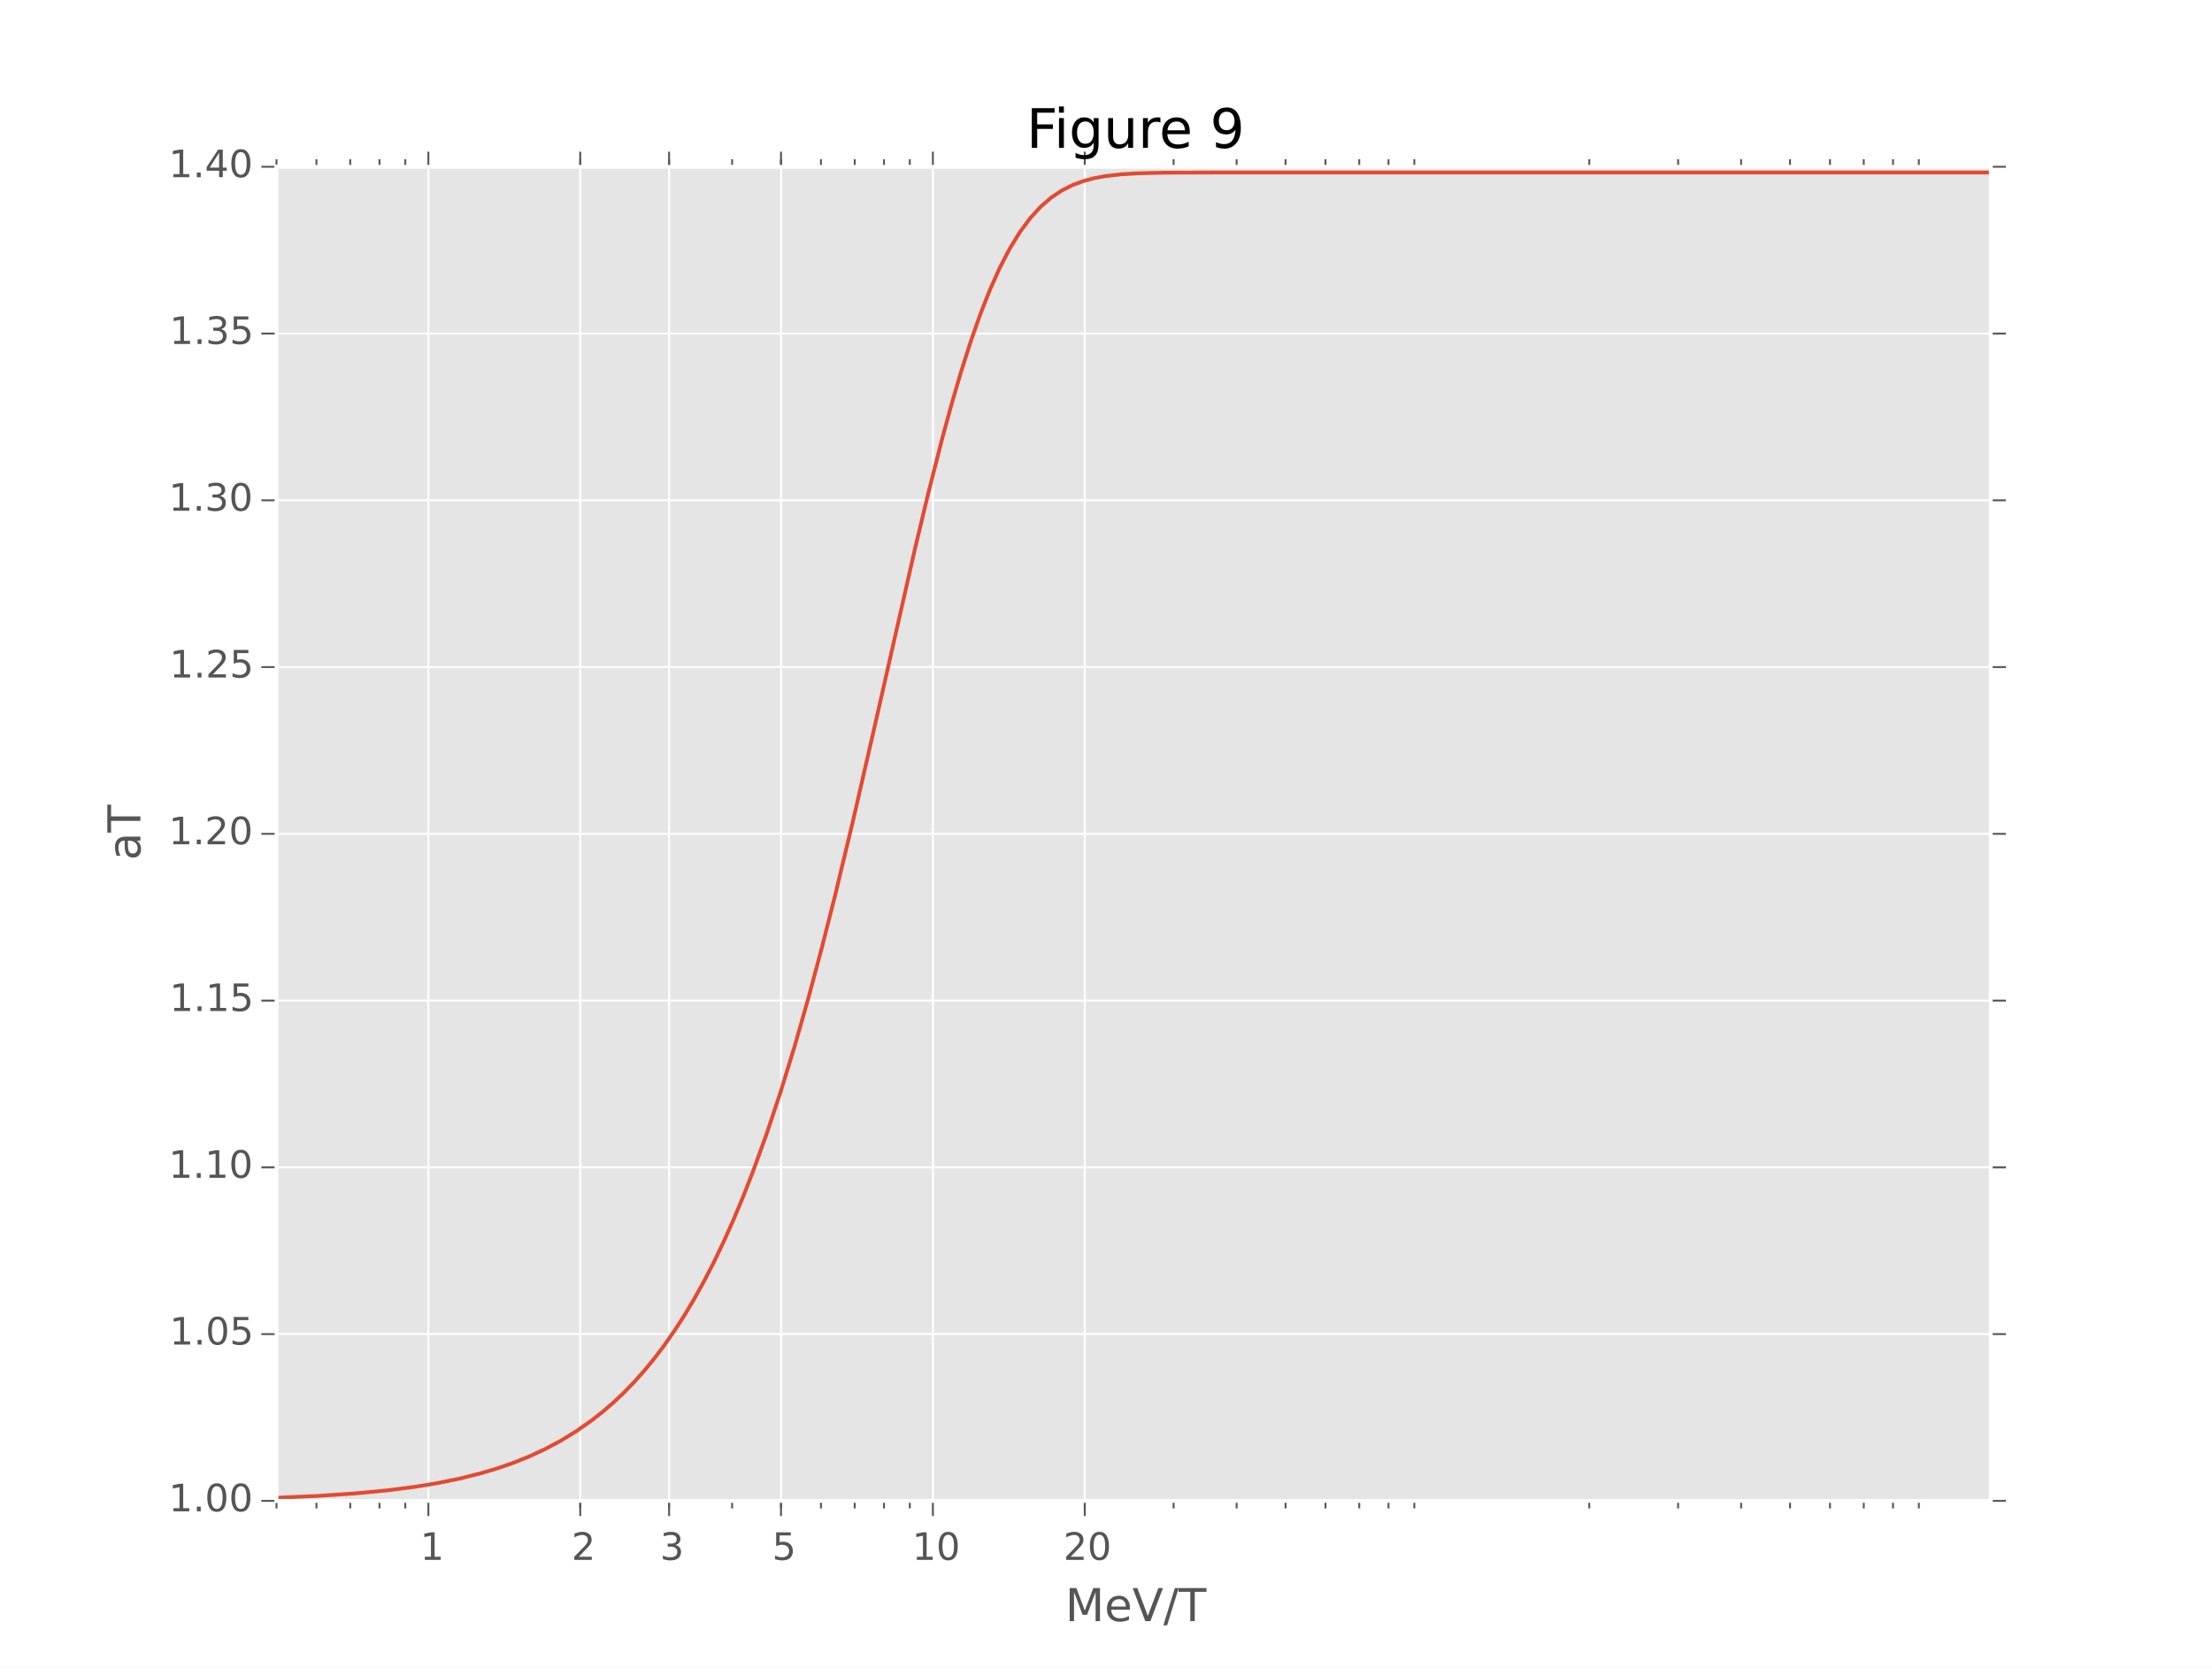
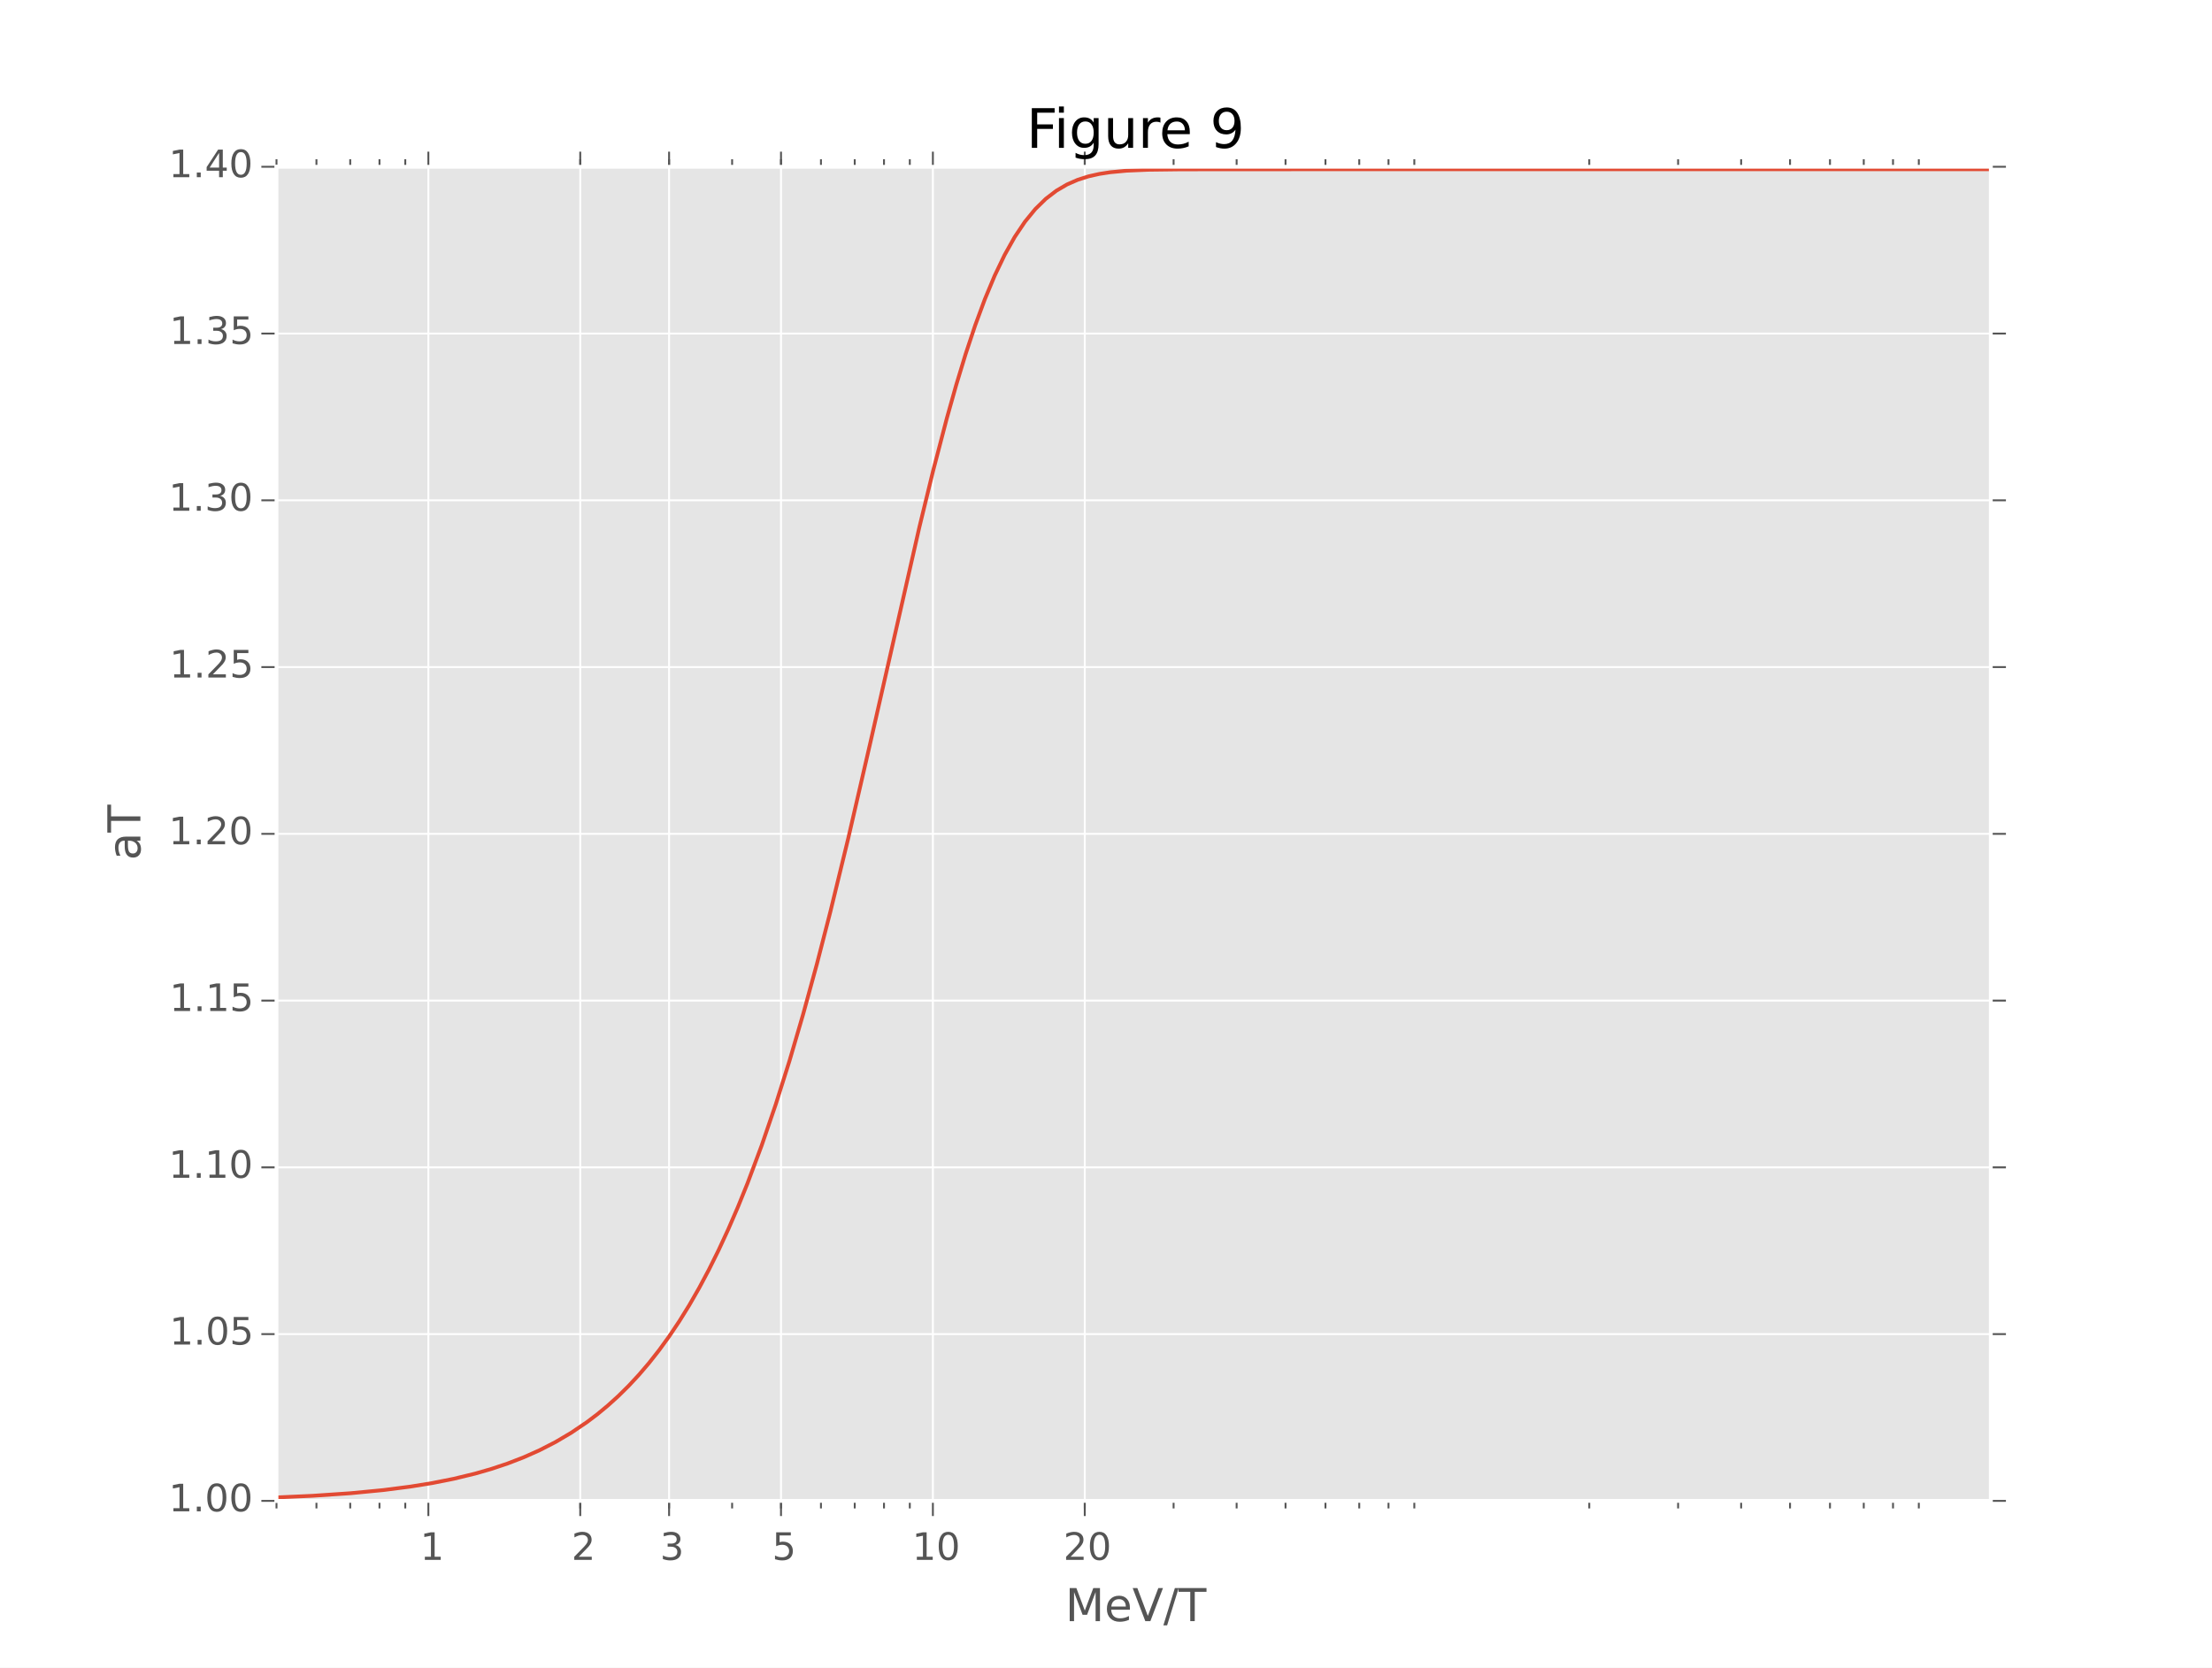
<svg xmlns="http://www.w3.org/2000/svg" xmlns:xlink="http://www.w3.org/1999/xlink" height="441pt" version="1.1" viewBox="0 0 585 441" width="585pt">
  <defs>
    <style type="text/css">
*{stroke-linecap:butt;stroke-linejoin:round;}
  </style>
  </defs>
  <g id="figure_1">
    <g id="patch_1">
      <path d=" M0 441 L585 441 L585 0 L0 0 z " style="fill:#ffffff;" />
    </g>
    <g id="axes_1">
      <g id="patch_2">
        <path d=" M73.125 396.9 L526.5 396.9 L526.5 44.1 L73.125 44.1 z " style="fill:#e5e5e5;" />
      </g>
      <g id="matplotlib.axis_1">
        <g id="xtick_1">
          <g id="line2d_1">
            <path clip-path="url(#p5873ec822d)" d=" M113.29 396.9 L113.29 44.1" style="fill:none;stroke:#ffffff;stroke-linecap:square;stroke-width:0.5;" />
          </g>
          <g id="line2d_2">
            <defs>
              <path d=" M0 0 L0 4" id="m64c3aef5f4" style="stroke:#555555;stroke-width:0.5;" />
            </defs>
            <g>
              <use style="fill:#555555;stroke:#555555;stroke-width:0.5;" x="113.29" xlink:href="#m64c3aef5f4" y="396.9" />
            </g>
          </g>
          <g id="line2d_3">
            <defs>
              <path d=" M0 0 L0 -4" id="m91191bb255" style="stroke:#555555;stroke-width:0.5;" />
            </defs>
            <g>
              <use style="fill:#555555;stroke:#555555;stroke-width:0.5;" x="113.29" xlink:href="#m91191bb255" y="44.1" />
            </g>
          </g>
          <g id="text_1">
            <defs>
              <path d=" M12.406 8.297 L28.516 8.297 L28.516 63.922 L10.984 60.406 L10.984 69.391 L28.422 72.906 L38.281 72.906 L38.281 8.297 L54.391 8.297 L54.391 0 L12.406 0 z " id="BitstreamVeraSans-Roman-31" />
            </defs>
            <g style="fill:#555555;" transform="translate(111.12 412.4984)scale(0.1 -0.1)">
              <use xlink:href="#BitstreamVeraSans-Roman-31" />
            </g>
          </g>
        </g>
        <g id="xtick_2">
          <g id="line2d_4">
            <path clip-path="url(#p5873ec822d)" d=" M153.456 396.9 L153.456 44.1" style="fill:none;stroke:#ffffff;stroke-linecap:square;stroke-width:0.5;" />
          </g>
          <g id="line2d_5">
            <g>
              <use style="fill:#555555;stroke:#555555;stroke-width:0.5;" x="153.456" xlink:href="#m64c3aef5f4" y="396.9" />
            </g>
          </g>
          <g id="line2d_6">
            <g>
              <use style="fill:#555555;stroke:#555555;stroke-width:0.5;" x="153.456" xlink:href="#m91191bb255" y="44.1" />
            </g>
          </g>
          <g id="text_2">
            <defs>
              <path d=" M19.188 8.297 L53.609 8.297 L53.609 0 L7.328 0 L7.328 8.297 Q12.938 14.109 22.625 23.891 Q32.328 33.688 34.812 36.531 Q39.547 41.844 41.422 45.531 Q43.312 49.219 43.312 52.781 Q43.312 58.594 39.234 62.25 Q35.156 65.922 28.609 65.922 Q23.969 65.922 18.812 64.312 Q13.672 62.703 7.812 59.422 L7.812 69.391 Q13.766 71.781 18.938 73 Q24.125 74.219 28.422 74.219 Q39.75 74.219 46.484 68.547 Q53.219 62.891 53.219 53.422 Q53.219 48.922 51.531 44.891 Q49.859 40.875 45.406 35.406 Q44.188 33.984 37.641 27.219 Q31.109 20.453 19.188 8.297" id="BitstreamVeraSans-Roman-32" />
            </defs>
            <g style="fill:#555555;" transform="translate(151.1417 412.4984)scale(0.1 -0.1)">
              <use xlink:href="#BitstreamVeraSans-Roman-32" />
            </g>
          </g>
        </g>
        <g id="xtick_3">
          <g id="line2d_7">
            <path clip-path="url(#p5873ec822d)" d=" M176.951 396.9 L176.951 44.1" style="fill:none;stroke:#ffffff;stroke-linecap:square;stroke-width:0.5;" />
          </g>
          <g id="line2d_8">
            <g>
              <use style="fill:#555555;stroke:#555555;stroke-width:0.5;" x="176.951" xlink:href="#m64c3aef5f4" y="396.9" />
            </g>
          </g>
          <g id="line2d_9">
            <g>
              <use style="fill:#555555;stroke:#555555;stroke-width:0.5;" x="176.951" xlink:href="#m91191bb255" y="44.1" />
            </g>
          </g>
          <g id="text_3">
            <defs>
              <path d=" M40.578 39.312 Q47.656 37.797 51.625 33 Q55.609 28.219 55.609 21.188 Q55.609 10.406 48.188 4.484 Q40.766 -1.422 27.094 -1.422 Q22.516 -1.422 17.656 -0.516 Q12.797 0.391 7.625 2.203 L7.625 11.719 Q11.719 9.328 16.594 8.109 Q21.484 6.891 26.812 6.891 Q36.078 6.891 40.938 10.547 Q45.797 14.203 45.797 21.188 Q45.797 27.641 41.281 31.266 Q36.766 34.906 28.719 34.906 L20.219 34.906 L20.219 43.016 L29.109 43.016 Q36.375 43.016 40.234 45.922 Q44.094 48.828 44.094 54.297 Q44.094 59.906 40.109 62.906 Q36.141 65.922 28.719 65.922 Q24.656 65.922 20.016 65.031 Q15.375 64.156 9.812 62.312 L9.812 71.094 Q15.438 72.656 20.344 73.438 Q25.25 74.219 29.594 74.219 Q40.828 74.219 47.359 69.109 Q53.906 64.016 53.906 55.328 Q53.906 49.266 50.438 45.094 Q46.969 40.922 40.578 39.312" id="BitstreamVeraSans-Roman-33" />
            </defs>
            <g style="fill:#555555;" transform="translate(174.5517 412.4984)scale(0.1 -0.1)">
              <use xlink:href="#BitstreamVeraSans-Roman-33" />
            </g>
          </g>
        </g>
        <g id="xtick_4">
          <g id="line2d_10">
            <path clip-path="url(#p5873ec822d)" d=" M206.551 396.9 L206.551 44.1" style="fill:none;stroke:#ffffff;stroke-linecap:square;stroke-width:0.5;" />
          </g>
          <g id="line2d_11">
            <g>
              <use style="fill:#555555;stroke:#555555;stroke-width:0.5;" x="206.551" xlink:href="#m64c3aef5f4" y="396.9" />
            </g>
          </g>
          <g id="line2d_12">
            <g>
              <use style="fill:#555555;stroke:#555555;stroke-width:0.5;" x="206.551" xlink:href="#m91191bb255" y="44.1" />
            </g>
          </g>
          <g id="text_4">
            <defs>
              <path d=" M10.797 72.906 L49.516 72.906 L49.516 64.594 L19.828 64.594 L19.828 46.734 Q21.969 47.469 24.109 47.828 Q26.266 48.188 28.422 48.188 Q40.625 48.188 47.75 41.5 Q54.891 34.812 54.891 23.391 Q54.891 11.625 47.562 5.094 Q40.234 -1.422 26.906 -1.422 Q22.312 -1.422 17.547 -0.641 Q12.797 0.141 7.719 1.703 L7.719 11.625 Q12.109 9.234 16.797 8.062 Q21.484 6.891 26.703 6.891 Q35.156 6.891 40.078 11.328 Q45.016 15.766 45.016 23.391 Q45.016 31 40.078 35.438 Q35.156 39.891 26.703 39.891 Q22.75 39.891 18.812 39.016 Q14.891 38.141 10.797 36.281 z " id="BitstreamVeraSans-Roman-35" />
            </defs>
            <g style="fill:#555555;" transform="translate(204.1928 412.4984)scale(0.1 -0.1)">
              <use xlink:href="#BitstreamVeraSans-Roman-35" />
            </g>
          </g>
        </g>
        <g id="xtick_5">
          <g id="line2d_13">
            <path clip-path="url(#p5873ec822d)" d=" M246.717 396.9 L246.717 44.1" style="fill:none;stroke:#ffffff;stroke-linecap:square;stroke-width:0.5;" />
          </g>
          <g id="line2d_14">
            <g>
              <use style="fill:#555555;stroke:#555555;stroke-width:0.5;" x="246.717" xlink:href="#m64c3aef5f4" y="396.9" />
            </g>
          </g>
          <g id="line2d_15">
            <g>
              <use style="fill:#555555;stroke:#555555;stroke-width:0.5;" x="246.717" xlink:href="#m91191bb255" y="44.1" />
            </g>
          </g>
          <g id="text_5">
            <defs>
              <path d=" M31.781 66.406 Q24.172 66.406 20.328 58.906 Q16.5 51.422 16.5 36.375 Q16.5 21.391 20.328 13.891 Q24.172 6.391 31.781 6.391 Q39.453 6.391 43.281 13.891 Q47.125 21.391 47.125 36.375 Q47.125 51.422 43.281 58.906 Q39.453 66.406 31.781 66.406 M31.781 74.219 Q44.047 74.219 50.516 64.516 Q56.984 54.828 56.984 36.375 Q56.984 17.969 50.516 8.266 Q44.047 -1.422 31.781 -1.422 Q19.531 -1.422 13.062 8.266 Q6.594 17.969 6.594 36.375 Q6.594 54.828 13.062 64.516 Q19.531 74.219 31.781 74.219" id="BitstreamVeraSans-Roman-30" />
            </defs>
            <g style="fill:#555555;" transform="translate(241.2355 412.4984)scale(0.1 -0.1)">
              <use xlink:href="#BitstreamVeraSans-Roman-31" />
              <use x="63.623" xlink:href="#BitstreamVeraSans-Roman-30" />
            </g>
          </g>
        </g>
        <g id="xtick_6">
          <g id="line2d_16">
            <path clip-path="url(#p5873ec822d)" d=" M286.882 396.9 L286.882 44.1" style="fill:none;stroke:#ffffff;stroke-linecap:square;stroke-width:0.5;" />
          </g>
          <g id="line2d_17">
            <g>
              <use style="fill:#555555;stroke:#555555;stroke-width:0.5;" x="286.882" xlink:href="#m64c3aef5f4" y="396.9" />
            </g>
          </g>
          <g id="line2d_18">
            <g>
              <use style="fill:#555555;stroke:#555555;stroke-width:0.5;" x="286.882" xlink:href="#m91191bb255" y="44.1" />
            </g>
          </g>
          <g id="text_6">
            <g style="fill:#555555;" transform="translate(281.2181 412.4984)scale(0.1 -0.1)">
              <use xlink:href="#BitstreamVeraSans-Roman-32" />
              <use x="63.623" xlink:href="#BitstreamVeraSans-Roman-30" />
            </g>
          </g>
        </g>
        <g id="xtick_7">
          <g id="line2d_19">
            <defs>
              <path d=" M0 0 L0 2" id="m7c1be8cc89" style="stroke:#555555;stroke-width:0.5;" />
            </defs>
            <g>
              <use style="fill:#555555;stroke:#555555;stroke-width:0.5;" x="73.125" xlink:href="#m7c1be8cc89" y="396.9" />
            </g>
          </g>
          <g id="line2d_20">
            <defs>
              <path d=" M0 0 L0 -2" id="m590dc32cdf" style="stroke:#555555;stroke-width:0.5;" />
            </defs>
            <g>
              <use style="fill:#555555;stroke:#555555;stroke-width:0.5;" x="73.125" xlink:href="#m590dc32cdf" y="44.1" />
            </g>
          </g>
        </g>
        <g id="xtick_8">
          <g id="line2d_21">
            <g>
              <use style="fill:#555555;stroke:#555555;stroke-width:0.5;" x="83.69" xlink:href="#m7c1be8cc89" y="396.9" />
            </g>
          </g>
          <g id="line2d_22">
            <g>
              <use style="fill:#555555;stroke:#555555;stroke-width:0.5;" x="83.69" xlink:href="#m590dc32cdf" y="44.1" />
            </g>
          </g>
        </g>
        <g id="xtick_9">
          <g id="line2d_23">
            <g>
              <use style="fill:#555555;stroke:#555555;stroke-width:0.5;" x="92.622" xlink:href="#m7c1be8cc89" y="396.9" />
            </g>
          </g>
          <g id="line2d_24">
            <g>
              <use style="fill:#555555;stroke:#555555;stroke-width:0.5;" x="92.622" xlink:href="#m590dc32cdf" y="44.1" />
            </g>
          </g>
        </g>
        <g id="xtick_10">
          <g id="line2d_25">
            <g>
              <use style="fill:#555555;stroke:#555555;stroke-width:0.5;" x="100.36" xlink:href="#m7c1be8cc89" y="396.9" />
            </g>
          </g>
          <g id="line2d_26">
            <g>
              <use style="fill:#555555;stroke:#555555;stroke-width:0.5;" x="100.36" xlink:href="#m590dc32cdf" y="44.1" />
            </g>
          </g>
        </g>
        <g id="xtick_11">
          <g id="line2d_27">
            <g>
              <use style="fill:#555555;stroke:#555555;stroke-width:0.5;" x="107.185" xlink:href="#m7c1be8cc89" y="396.9" />
            </g>
          </g>
          <g id="line2d_28">
            <g>
              <use style="fill:#555555;stroke:#555555;stroke-width:0.5;" x="107.185" xlink:href="#m590dc32cdf" y="44.1" />
            </g>
          </g>
        </g>
        <g id="xtick_12">
          <g id="line2d_29">
            <g>
              <use style="fill:#555555;stroke:#555555;stroke-width:0.5;" x="153.456" xlink:href="#m7c1be8cc89" y="396.9" />
            </g>
          </g>
          <g id="line2d_30">
            <g>
              <use style="fill:#555555;stroke:#555555;stroke-width:0.5;" x="153.456" xlink:href="#m590dc32cdf" y="44.1" />
            </g>
          </g>
        </g>
        <g id="xtick_13">
          <g id="line2d_31">
            <g>
              <use style="fill:#555555;stroke:#555555;stroke-width:0.5;" x="176.951" xlink:href="#m7c1be8cc89" y="396.9" />
            </g>
          </g>
          <g id="line2d_32">
            <g>
              <use style="fill:#555555;stroke:#555555;stroke-width:0.5;" x="176.951" xlink:href="#m590dc32cdf" y="44.1" />
            </g>
          </g>
        </g>
        <g id="xtick_14">
          <g id="line2d_33">
            <g>
              <use style="fill:#555555;stroke:#555555;stroke-width:0.5;" x="193.621" xlink:href="#m7c1be8cc89" y="396.9" />
            </g>
          </g>
          <g id="line2d_34">
            <g>
              <use style="fill:#555555;stroke:#555555;stroke-width:0.5;" x="193.621" xlink:href="#m590dc32cdf" y="44.1" />
            </g>
          </g>
        </g>
        <g id="xtick_15">
          <g id="line2d_35">
            <g>
              <use style="fill:#555555;stroke:#555555;stroke-width:0.5;" x="206.551" xlink:href="#m7c1be8cc89" y="396.9" />
            </g>
          </g>
          <g id="line2d_36">
            <g>
              <use style="fill:#555555;stroke:#555555;stroke-width:0.5;" x="206.551" xlink:href="#m590dc32cdf" y="44.1" />
            </g>
          </g>
        </g>
        <g id="xtick_16">
          <g id="line2d_37">
            <g>
              <use style="fill:#555555;stroke:#555555;stroke-width:0.5;" x="217.116" xlink:href="#m7c1be8cc89" y="396.9" />
            </g>
          </g>
          <g id="line2d_38">
            <g>
              <use style="fill:#555555;stroke:#555555;stroke-width:0.5;" x="217.116" xlink:href="#m590dc32cdf" y="44.1" />
            </g>
          </g>
        </g>
        <g id="xtick_17">
          <g id="line2d_39">
            <g>
              <use style="fill:#555555;stroke:#555555;stroke-width:0.5;" x="226.049" xlink:href="#m7c1be8cc89" y="396.9" />
            </g>
          </g>
          <g id="line2d_40">
            <g>
              <use style="fill:#555555;stroke:#555555;stroke-width:0.5;" x="226.049" xlink:href="#m590dc32cdf" y="44.1" />
            </g>
          </g>
        </g>
        <g id="xtick_18">
          <g id="line2d_41">
            <g>
              <use style="fill:#555555;stroke:#555555;stroke-width:0.5;" x="233.786" xlink:href="#m7c1be8cc89" y="396.9" />
            </g>
          </g>
          <g id="line2d_42">
            <g>
              <use style="fill:#555555;stroke:#555555;stroke-width:0.5;" x="233.786" xlink:href="#m590dc32cdf" y="44.1" />
            </g>
          </g>
        </g>
        <g id="xtick_19">
          <g id="line2d_43">
            <g>
              <use style="fill:#555555;stroke:#555555;stroke-width:0.5;" x="240.612" xlink:href="#m7c1be8cc89" y="396.9" />
            </g>
          </g>
          <g id="line2d_44">
            <g>
              <use style="fill:#555555;stroke:#555555;stroke-width:0.5;" x="240.612" xlink:href="#m590dc32cdf" y="44.1" />
            </g>
          </g>
        </g>
        <g id="xtick_20">
          <g id="line2d_45">
            <g>
              <use style="fill:#555555;stroke:#555555;stroke-width:0.5;" x="286.882" xlink:href="#m7c1be8cc89" y="396.9" />
            </g>
          </g>
          <g id="line2d_46">
            <g>
              <use style="fill:#555555;stroke:#555555;stroke-width:0.5;" x="286.882" xlink:href="#m590dc32cdf" y="44.1" />
            </g>
          </g>
        </g>
        <g id="xtick_21">
          <g id="line2d_47">
            <g>
              <use style="fill:#555555;stroke:#555555;stroke-width:0.5;" x="310.377" xlink:href="#m7c1be8cc89" y="396.9" />
            </g>
          </g>
          <g id="line2d_48">
            <g>
              <use style="fill:#555555;stroke:#555555;stroke-width:0.5;" x="310.377" xlink:href="#m590dc32cdf" y="44.1" />
            </g>
          </g>
        </g>
        <g id="xtick_22">
          <g id="line2d_49">
            <g>
              <use style="fill:#555555;stroke:#555555;stroke-width:0.5;" x="327.048" xlink:href="#m7c1be8cc89" y="396.9" />
            </g>
          </g>
          <g id="line2d_50">
            <g>
              <use style="fill:#555555;stroke:#555555;stroke-width:0.5;" x="327.048" xlink:href="#m590dc32cdf" y="44.1" />
            </g>
          </g>
        </g>
        <g id="xtick_23">
          <g id="line2d_51">
            <g>
              <use style="fill:#555555;stroke:#555555;stroke-width:0.5;" x="339.978" xlink:href="#m7c1be8cc89" y="396.9" />
            </g>
          </g>
          <g id="line2d_52">
            <g>
              <use style="fill:#555555;stroke:#555555;stroke-width:0.5;" x="339.978" xlink:href="#m590dc32cdf" y="44.1" />
            </g>
          </g>
        </g>
        <g id="xtick_24">
          <g id="line2d_53">
            <g>
              <use style="fill:#555555;stroke:#555555;stroke-width:0.5;" x="350.543" xlink:href="#m7c1be8cc89" y="396.9" />
            </g>
          </g>
          <g id="line2d_54">
            <g>
              <use style="fill:#555555;stroke:#555555;stroke-width:0.5;" x="350.543" xlink:href="#m590dc32cdf" y="44.1" />
            </g>
          </g>
        </g>
        <g id="xtick_25">
          <g id="line2d_55">
            <g>
              <use style="fill:#555555;stroke:#555555;stroke-width:0.5;" x="359.475" xlink:href="#m7c1be8cc89" y="396.9" />
            </g>
          </g>
          <g id="line2d_56">
            <g>
              <use style="fill:#555555;stroke:#555555;stroke-width:0.5;" x="359.475" xlink:href="#m590dc32cdf" y="44.1" />
            </g>
          </g>
        </g>
        <g id="xtick_26">
          <g id="line2d_57">
            <g>
              <use style="fill:#555555;stroke:#555555;stroke-width:0.5;" x="367.213" xlink:href="#m7c1be8cc89" y="396.9" />
            </g>
          </g>
          <g id="line2d_58">
            <g>
              <use style="fill:#555555;stroke:#555555;stroke-width:0.5;" x="367.213" xlink:href="#m590dc32cdf" y="44.1" />
            </g>
          </g>
        </g>
        <g id="xtick_27">
          <g id="line2d_59">
            <g>
              <use style="fill:#555555;stroke:#555555;stroke-width:0.5;" x="374.038" xlink:href="#m7c1be8cc89" y="396.9" />
            </g>
          </g>
          <g id="line2d_60">
            <g>
              <use style="fill:#555555;stroke:#555555;stroke-width:0.5;" x="374.038" xlink:href="#m590dc32cdf" y="44.1" />
            </g>
          </g>
        </g>
        <g id="xtick_28">
          <g id="line2d_61">
            <g>
              <use style="fill:#555555;stroke:#555555;stroke-width:0.5;" x="420.309" xlink:href="#m7c1be8cc89" y="396.9" />
            </g>
          </g>
          <g id="line2d_62">
            <g>
              <use style="fill:#555555;stroke:#555555;stroke-width:0.5;" x="420.309" xlink:href="#m590dc32cdf" y="44.1" />
            </g>
          </g>
        </g>
        <g id="xtick_29">
          <g id="line2d_63">
            <g>
              <use style="fill:#555555;stroke:#555555;stroke-width:0.5;" x="443.804" xlink:href="#m7c1be8cc89" y="396.9" />
            </g>
          </g>
          <g id="line2d_64">
            <g>
              <use style="fill:#555555;stroke:#555555;stroke-width:0.5;" x="443.804" xlink:href="#m590dc32cdf" y="44.1" />
            </g>
          </g>
        </g>
        <g id="xtick_30">
          <g id="line2d_65">
            <g>
              <use style="fill:#555555;stroke:#555555;stroke-width:0.5;" x="460.474" xlink:href="#m7c1be8cc89" y="396.9" />
            </g>
          </g>
          <g id="line2d_66">
            <g>
              <use style="fill:#555555;stroke:#555555;stroke-width:0.5;" x="460.474" xlink:href="#m590dc32cdf" y="44.1" />
            </g>
          </g>
        </g>
        <g id="xtick_31">
          <g id="line2d_67">
            <g>
              <use style="fill:#555555;stroke:#555555;stroke-width:0.5;" x="473.404" xlink:href="#m7c1be8cc89" y="396.9" />
            </g>
          </g>
          <g id="line2d_68">
            <g>
              <use style="fill:#555555;stroke:#555555;stroke-width:0.5;" x="473.404" xlink:href="#m590dc32cdf" y="44.1" />
            </g>
          </g>
        </g>
        <g id="xtick_32">
          <g id="line2d_69">
            <g>
              <use style="fill:#555555;stroke:#555555;stroke-width:0.5;" x="483.969" xlink:href="#m7c1be8cc89" y="396.9" />
            </g>
          </g>
          <g id="line2d_70">
            <g>
              <use style="fill:#555555;stroke:#555555;stroke-width:0.5;" x="483.969" xlink:href="#m590dc32cdf" y="44.1" />
            </g>
          </g>
        </g>
        <g id="xtick_33">
          <g id="line2d_71">
            <g>
              <use style="fill:#555555;stroke:#555555;stroke-width:0.5;" x="492.902" xlink:href="#m7c1be8cc89" y="396.9" />
            </g>
          </g>
          <g id="line2d_72">
            <g>
              <use style="fill:#555555;stroke:#555555;stroke-width:0.5;" x="492.902" xlink:href="#m590dc32cdf" y="44.1" />
            </g>
          </g>
        </g>
        <g id="xtick_34">
          <g id="line2d_73">
            <g>
              <use style="fill:#555555;stroke:#555555;stroke-width:0.5;" x="500.639" xlink:href="#m7c1be8cc89" y="396.9" />
            </g>
          </g>
          <g id="line2d_74">
            <g>
              <use style="fill:#555555;stroke:#555555;stroke-width:0.5;" x="500.639" xlink:href="#m590dc32cdf" y="44.1" />
            </g>
          </g>
        </g>
        <g id="xtick_35">
          <g id="line2d_75">
            <g>
              <use style="fill:#555555;stroke:#555555;stroke-width:0.5;" x="507.464" xlink:href="#m7c1be8cc89" y="396.9" />
            </g>
          </g>
          <g id="line2d_76">
            <g>
              <use style="fill:#555555;stroke:#555555;stroke-width:0.5;" x="507.464" xlink:href="#m590dc32cdf" y="44.1" />
            </g>
          </g>
        </g>
        <g id="text_7">
          <defs>
            <path d=" M56.203 29.594 L56.203 25.203 L14.891 25.203 Q15.484 15.922 20.484 11.062 Q25.484 6.203 34.422 6.203 Q39.594 6.203 44.453 7.469 Q49.312 8.734 54.109 11.281 L54.109 2.781 Q49.266 0.734 44.188 -0.344 Q39.109 -1.422 33.891 -1.422 Q20.797 -1.422 13.156 6.188 Q5.516 13.812 5.516 26.812 Q5.516 40.234 12.766 48.109 Q20.016 56 32.328 56 Q43.359 56 49.781 48.891 Q56.203 41.797 56.203 29.594 M47.219 32.234 Q47.125 39.594 43.094 43.984 Q39.062 48.391 32.422 48.391 Q24.906 48.391 20.391 44.141 Q15.875 39.891 15.188 32.172 z " id="BitstreamVeraSans-Roman-65" />
            <path d=" M9.812 72.906 L24.516 72.906 L43.109 23.297 L61.812 72.906 L76.516 72.906 L76.516 0 L66.891 0 L66.891 64.016 L48.094 14.016 L38.188 14.016 L19.391 64.016 L19.391 0 L9.812 0 z " id="BitstreamVeraSans-Roman-4d" />
            <path d=" M-0.297 72.906 L61.375 72.906 L61.375 64.594 L35.5 64.594 L35.5 0 L25.594 0 L25.594 64.594 L-0.297 64.594 z " id="BitstreamVeraSans-Roman-54" />
            <path d=" M28.609 0 L0.781 72.906 L11.078 72.906 L34.188 11.531 L57.328 72.906 L67.578 72.906 L39.797 0 z " id="BitstreamVeraSans-Roman-56" />
            <path d=" M25.391 72.906 L33.688 72.906 L8.297 -9.281 L0 -9.281 z " id="BitstreamVeraSans-Roman-2f" />
          </defs>
          <g style="fill:#555555;" transform="translate(281.7244 428.6963)scale(0.12 -0.12)">
            <use xlink:href="#BitstreamVeraSans-Roman-4d" />
            <use x="86.279" xlink:href="#BitstreamVeraSans-Roman-65" />
            <use x="147.803" xlink:href="#BitstreamVeraSans-Roman-56" />
            <use x="216.211" xlink:href="#BitstreamVeraSans-Roman-2f" />
            <use x="249.902" xlink:href="#BitstreamVeraSans-Roman-54" />
          </g>
        </g>
      </g>
      <g id="matplotlib.axis_2">
        <g id="ytick_1">
          <g id="line2d_77">
            <path clip-path="url(#p5873ec822d)" d=" M73.125 396.9 L526.5 396.9" style="fill:none;stroke:#ffffff;stroke-linecap:square;stroke-width:0.5;" />
          </g>
          <g id="line2d_78">
            <defs>
              <path d=" M0 0 L-4 0" id="mf591f037a3" style="stroke:#555555;stroke-width:0.5;" />
            </defs>
            <g>
              <use style="fill:#555555;stroke:#555555;stroke-width:0.5;" x="73.125" xlink:href="#mf591f037a3" y="396.9" />
            </g>
          </g>
          <g id="line2d_79">
            <defs>
              <path d=" M0 0 L4 0" id="m9430d3eee0" style="stroke:#555555;stroke-width:0.5;" />
            </defs>
            <g>
              <use style="fill:#555555;stroke:#555555;stroke-width:0.5;" x="526.5" xlink:href="#m9430d3eee0" y="396.9" />
            </g>
          </g>
          <g id="text_8">
            <defs>
              <path d=" M10.688 12.406 L21 12.406 L21 0 L10.688 0 z " id="BitstreamVeraSans-Roman-2e" />
            </defs>
            <g style="fill:#555555;" transform="translate(44.62188 399.6594)scale(0.1 -0.1)">
              <use xlink:href="#BitstreamVeraSans-Roman-31" />
              <use x="63.623" xlink:href="#BitstreamVeraSans-Roman-2e" />
              <use x="95.41" xlink:href="#BitstreamVeraSans-Roman-30" />
              <use x="159.033" xlink:href="#BitstreamVeraSans-Roman-30" />
            </g>
          </g>
        </g>
        <g id="ytick_2">
          <g id="line2d_80">
            <path clip-path="url(#p5873ec822d)" d=" M73.125 352.8 L526.5 352.8" style="fill:none;stroke:#ffffff;stroke-linecap:square;stroke-width:0.5;" />
          </g>
          <g id="line2d_81">
            <g>
              <use style="fill:#555555;stroke:#555555;stroke-width:0.5;" x="73.125" xlink:href="#mf591f037a3" y="352.8" />
            </g>
          </g>
          <g id="line2d_82">
            <g>
              <use style="fill:#555555;stroke:#555555;stroke-width:0.5;" x="526.5" xlink:href="#m9430d3eee0" y="352.8" />
            </g>
          </g>
          <g id="text_9">
            <g style="fill:#555555;" transform="translate(44.83125 355.5594)scale(0.1 -0.1)">
              <use xlink:href="#BitstreamVeraSans-Roman-31" />
              <use x="63.623" xlink:href="#BitstreamVeraSans-Roman-2e" />
              <use x="95.41" xlink:href="#BitstreamVeraSans-Roman-30" />
              <use x="159.033" xlink:href="#BitstreamVeraSans-Roman-35" />
            </g>
          </g>
        </g>
        <g id="ytick_3">
          <g id="line2d_83">
            <path clip-path="url(#p5873ec822d)" d=" M73.125 308.7 L526.5 308.7" style="fill:none;stroke:#ffffff;stroke-linecap:square;stroke-width:0.5;" />
          </g>
          <g id="line2d_84">
            <g>
              <use style="fill:#555555;stroke:#555555;stroke-width:0.5;" x="73.125" xlink:href="#mf591f037a3" y="308.7" />
            </g>
          </g>
          <g id="line2d_85">
            <g>
              <use style="fill:#555555;stroke:#555555;stroke-width:0.5;" x="526.5" xlink:href="#m9430d3eee0" y="308.7" />
            </g>
          </g>
          <g id="text_10">
            <g style="fill:#555555;" transform="translate(44.62188 311.4594)scale(0.1 -0.1)">
              <use xlink:href="#BitstreamVeraSans-Roman-31" />
              <use x="63.623" xlink:href="#BitstreamVeraSans-Roman-2e" />
              <use x="95.41" xlink:href="#BitstreamVeraSans-Roman-31" />
              <use x="159.033" xlink:href="#BitstreamVeraSans-Roman-30" />
            </g>
          </g>
        </g>
        <g id="ytick_4">
          <g id="line2d_86">
            <path clip-path="url(#p5873ec822d)" d=" M73.125 264.6 L526.5 264.6" style="fill:none;stroke:#ffffff;stroke-linecap:square;stroke-width:0.5;" />
          </g>
          <g id="line2d_87">
            <g>
              <use style="fill:#555555;stroke:#555555;stroke-width:0.5;" x="73.125" xlink:href="#mf591f037a3" y="264.6" />
            </g>
          </g>
          <g id="line2d_88">
            <g>
              <use style="fill:#555555;stroke:#555555;stroke-width:0.5;" x="526.5" xlink:href="#m9430d3eee0" y="264.6" />
            </g>
          </g>
          <g id="text_11">
            <g style="fill:#555555;" transform="translate(44.83125 267.3594)scale(0.1 -0.1)">
              <use xlink:href="#BitstreamVeraSans-Roman-31" />
              <use x="63.623" xlink:href="#BitstreamVeraSans-Roman-2e" />
              <use x="95.41" xlink:href="#BitstreamVeraSans-Roman-31" />
              <use x="159.033" xlink:href="#BitstreamVeraSans-Roman-35" />
            </g>
          </g>
        </g>
        <g id="ytick_5">
          <g id="line2d_89">
            <path clip-path="url(#p5873ec822d)" d=" M73.125 220.5 L526.5 220.5" style="fill:none;stroke:#ffffff;stroke-linecap:square;stroke-width:0.5;" />
          </g>
          <g id="line2d_90">
            <g>
              <use style="fill:#555555;stroke:#555555;stroke-width:0.5;" x="73.125" xlink:href="#mf591f037a3" y="220.5" />
            </g>
          </g>
          <g id="line2d_91">
            <g>
              <use style="fill:#555555;stroke:#555555;stroke-width:0.5;" x="526.5" xlink:href="#m9430d3eee0" y="220.5" />
            </g>
          </g>
          <g id="text_12">
            <g style="fill:#555555;" transform="translate(44.62188 223.2594)scale(0.1 -0.1)">
              <use xlink:href="#BitstreamVeraSans-Roman-31" />
              <use x="63.623" xlink:href="#BitstreamVeraSans-Roman-2e" />
              <use x="95.41" xlink:href="#BitstreamVeraSans-Roman-32" />
              <use x="159.033" xlink:href="#BitstreamVeraSans-Roman-30" />
            </g>
          </g>
        </g>
        <g id="ytick_6">
          <g id="line2d_92">
            <path clip-path="url(#p5873ec822d)" d=" M73.125 176.4 L526.5 176.4" style="fill:none;stroke:#ffffff;stroke-linecap:square;stroke-width:0.5;" />
          </g>
          <g id="line2d_93">
            <g>
              <use style="fill:#555555;stroke:#555555;stroke-width:0.5;" x="73.125" xlink:href="#mf591f037a3" y="176.4" />
            </g>
          </g>
          <g id="line2d_94">
            <g>
              <use style="fill:#555555;stroke:#555555;stroke-width:0.5;" x="526.5" xlink:href="#m9430d3eee0" y="176.4" />
            </g>
          </g>
          <g id="text_13">
            <g style="fill:#555555;" transform="translate(44.83125 179.1594)scale(0.1 -0.1)">
              <use xlink:href="#BitstreamVeraSans-Roman-31" />
              <use x="63.623" xlink:href="#BitstreamVeraSans-Roman-2e" />
              <use x="95.41" xlink:href="#BitstreamVeraSans-Roman-32" />
              <use x="159.033" xlink:href="#BitstreamVeraSans-Roman-35" />
            </g>
          </g>
        </g>
        <g id="ytick_7">
          <g id="line2d_95">
            <path clip-path="url(#p5873ec822d)" d=" M73.125 132.3 L526.5 132.3" style="fill:none;stroke:#ffffff;stroke-linecap:square;stroke-width:0.5;" />
          </g>
          <g id="line2d_96">
            <g>
              <use style="fill:#555555;stroke:#555555;stroke-width:0.5;" x="73.125" xlink:href="#mf591f037a3" y="132.3" />
            </g>
          </g>
          <g id="line2d_97">
            <g>
              <use style="fill:#555555;stroke:#555555;stroke-width:0.5;" x="526.5" xlink:href="#m9430d3eee0" y="132.3" />
            </g>
          </g>
          <g id="text_14">
            <g style="fill:#555555;" transform="translate(44.62188 135.0594)scale(0.1 -0.1)">
              <use xlink:href="#BitstreamVeraSans-Roman-31" />
              <use x="63.623" xlink:href="#BitstreamVeraSans-Roman-2e" />
              <use x="95.41" xlink:href="#BitstreamVeraSans-Roman-33" />
              <use x="159.033" xlink:href="#BitstreamVeraSans-Roman-30" />
            </g>
          </g>
        </g>
        <g id="ytick_8">
          <g id="line2d_98">
            <path clip-path="url(#p5873ec822d)" d=" M73.125 88.2 L526.5 88.2" style="fill:none;stroke:#ffffff;stroke-linecap:square;stroke-width:0.5;" />
          </g>
          <g id="line2d_99">
            <g>
              <use style="fill:#555555;stroke:#555555;stroke-width:0.5;" x="73.125" xlink:href="#mf591f037a3" y="88.2" />
            </g>
          </g>
          <g id="line2d_100">
            <g>
              <use style="fill:#555555;stroke:#555555;stroke-width:0.5;" x="526.5" xlink:href="#m9430d3eee0" y="88.2" />
            </g>
          </g>
          <g id="text_15">
            <g style="fill:#555555;" transform="translate(44.83125 90.95937)scale(0.1 -0.1)">
              <use xlink:href="#BitstreamVeraSans-Roman-31" />
              <use x="63.623" xlink:href="#BitstreamVeraSans-Roman-2e" />
              <use x="95.41" xlink:href="#BitstreamVeraSans-Roman-33" />
              <use x="159.033" xlink:href="#BitstreamVeraSans-Roman-35" />
            </g>
          </g>
        </g>
        <g id="ytick_9">
          <g id="line2d_101">
            <path clip-path="url(#p5873ec822d)" d=" M73.125 44.1 L526.5 44.1" style="fill:none;stroke:#ffffff;stroke-linecap:square;stroke-width:0.5;" />
          </g>
          <g id="line2d_102">
            <g>
              <use style="fill:#555555;stroke:#555555;stroke-width:0.5;" x="73.125" xlink:href="#mf591f037a3" y="44.1" />
            </g>
          </g>
          <g id="line2d_103">
            <g>
              <use style="fill:#555555;stroke:#555555;stroke-width:0.5;" x="526.5" xlink:href="#m9430d3eee0" y="44.1" />
            </g>
          </g>
          <g id="text_16">
            <defs>
              <path d=" M37.797 64.312 L12.891 25.391 L37.797 25.391 z  M35.203 72.906 L47.609 72.906 L47.609 25.391 L58.016 25.391 L58.016 17.188 L47.609 17.188 L47.609 0 L37.797 0 L37.797 17.188 L4.891 17.188 L4.891 26.703 z " id="BitstreamVeraSans-Roman-34" />
            </defs>
            <g style="fill:#555555;" transform="translate(44.62188 46.85938)scale(0.1 -0.1)">
              <use xlink:href="#BitstreamVeraSans-Roman-31" />
              <use x="63.623" xlink:href="#BitstreamVeraSans-Roman-2e" />
              <use x="95.41" xlink:href="#BitstreamVeraSans-Roman-34" />
              <use x="159.033" xlink:href="#BitstreamVeraSans-Roman-30" />
            </g>
          </g>
        </g>
        <g id="text_17">
          <defs>
            <path d=" M34.281 27.484 Q23.391 27.484 19.188 25 Q14.984 22.516 14.984 16.5 Q14.984 11.719 18.141 8.906 Q21.297 6.109 26.703 6.109 Q34.188 6.109 38.703 11.406 Q43.219 16.703 43.219 25.484 L43.219 27.484 z  M52.203 31.203 L52.203 0 L43.219 0 L43.219 8.297 Q40.141 3.328 35.547 0.953 Q30.953 -1.422 24.312 -1.422 Q15.922 -1.422 10.953 3.297 Q6 8.016 6 15.922 Q6 25.141 12.172 29.828 Q18.359 34.516 30.609 34.516 L43.219 34.516 L43.219 35.406 Q43.219 41.609 39.141 45 Q35.062 48.391 27.688 48.391 Q23 48.391 18.547 47.266 Q14.109 46.141 10.016 43.891 L10.016 52.203 Q14.938 54.109 19.578 55.047 Q24.219 56 28.609 56 Q40.484 56 46.344 49.844 Q52.203 43.703 52.203 31.203" id="BitstreamVeraSans-Roman-61" />
          </defs>
          <g style="fill:#555555;" transform="translate(37.12625 227.4994)rotate(-90.0)scale(0.12 -0.12)">
            <use xlink:href="#BitstreamVeraSans-Roman-61" />
            <use x="61.279" xlink:href="#BitstreamVeraSans-Roman-54" />
          </g>
        </g>
      </g>
      <g id="line2d_104">
-         <path clip-path="url(#p5873ec822d)" d=" M-1 396.9 L33.457 396.794 L56.617 396.509 L72.525 396.098 L84.081 395.587 L94.177 394.906 L102.814 394.072 L109.997 393.137 L115.729 392.191 L121.448 391.027 L127.15 389.604 L131.413 388.335 L135.664 386.866 L139.9 385.171 L144.119 383.219 L148.32 380.978 L152.501 378.413 L156.659 375.483 L159.417 373.308 L162.163 370.941 L164.896 368.368 L167.616 365.576 L170.322 362.551 L173.013 359.28 L175.688 355.749 L178.347 351.944 L180.989 347.853 L183.614 343.462 L186.22 338.76 L188.809 333.735 L191.379 328.378 L193.93 322.679 L196.462 316.631 L198.975 310.229 L202.709 299.954 L206.403 288.871 L210.058 276.992 L213.676 264.341 L217.263 250.961 L220.823 236.914 L225.536 217.294 L231.4 191.722 L242.002 145.03 L245.588 130.068 L249.22 115.818 L251.672 106.842 L254.152 98.374 L256.663 90.483 L259.208 83.231 L261.788 76.667 L264.404 70.825 L267.057 65.718 L269.746 61.343 L272.469 57.673 L275.224 54.665 L278.007 52.256 L280.815 50.375 L283.645 48.944 L286.493 47.885 L289.354 47.122 L292.226 46.588 L296.549 46.092 L300.883 45.832 L308.118 45.662 L324.051 45.611 L526.863 45.611 L526.863 45.611" style="fill:none;stroke:#e24a33;stroke-linecap:square;" />
+         <path clip-path="url(#p5873ec822d)" d=" M-1 396.9 L32.009 396.798 L55.168 396.498 L71.075 396.074 L82.63 395.555 L92.726 394.87 L101.364 394.04 L108.547 393.118 L114.281 392.19 L120.001 391.054 L125.705 389.671 L129.971 388.441 L134.225 387.02 L138.465 385.384 L142.689 383.502 L146.895 381.343 L151.082 378.872 L155.247 376.052 L158.01 373.959 L160.761 371.68 L163.501 369.202 L166.227 366.513 L168.939 363.598 L171.637 360.445 L174.32 357.039 L176.987 353.367 L179.638 349.415 L182.271 345.17 L184.886 340.62 L187.484 335.753 L190.063 330.559 L192.623 325.028 L195.165 319.152 L197.687 312.925 L201.436 302.914 L205.143 292.096 L208.811 280.476 L212.441 268.074 L216.039 254.926 L219.607 241.088 L224.329 221.697 L230.196 196.302 L243.16 139.335 L246.76 124.565 L250.409 110.592 L252.874 101.847 L255.369 93.646 L257.896 86.054 L260.458 79.126 L263.055 72.906 L265.69 67.417 L268.36 62.664 L271.066 58.634 L273.804 55.29 L276.574 52.58 L279.37 50.436 L282.189 48.782 L285.028 47.541 L287.883 46.634 L290.75 45.99 L293.626 45.545 L297.953 45.14 L303.736 44.89 L312.423 44.782 L344.292 44.762 L526.823 44.762 L526.823 44.762" style="fill:none;stroke:#e24a33;stroke-linecap:square;" />
      </g>
      <g id="patch_3">
        <path d=" M73.125 44.1 L526.5 44.1" style="fill:none;stroke:#ffffff;stroke-linecap:square;stroke-linejoin:miter;" />
      </g>
      <g id="patch_4">
        <path d=" M526.5 396.9 L526.5 44.1" style="fill:none;stroke:#ffffff;stroke-linecap:square;stroke-linejoin:miter;" />
      </g>
      <g id="patch_5">
        <path d=" M73.125 396.9 L526.5 396.9" style="fill:none;stroke:#ffffff;stroke-linecap:square;stroke-linejoin:miter;" />
      </g>
      <g id="patch_6">
        <path d=" M73.125 396.9 L73.125 44.1" style="fill:none;stroke:#ffffff;stroke-linecap:square;stroke-linejoin:miter;" />
      </g>
      <g id="text_18">
        <defs>
          <path id="BitstreamVeraSans-Roman-20" />
          <path d=" M10.984 1.516 L10.984 10.5 Q14.703 8.734 18.5 7.812 Q22.312 6.891 25.984 6.891 Q35.75 6.891 40.891 13.453 Q46.047 20.016 46.781 33.406 Q43.953 29.203 39.594 26.953 Q35.25 24.703 29.984 24.703 Q19.047 24.703 12.672 31.312 Q6.297 37.938 6.297 49.422 Q6.297 60.641 12.938 67.422 Q19.578 74.219 30.609 74.219 Q43.266 74.219 49.922 64.516 Q56.594 54.828 56.594 36.375 Q56.594 19.141 48.406 8.859 Q40.234 -1.422 26.422 -1.422 Q22.703 -1.422 18.891 -0.688 Q15.094 0.047 10.984 1.516 M30.609 32.422 Q37.25 32.422 41.125 36.953 Q45.016 41.5 45.016 49.422 Q45.016 57.281 41.125 61.844 Q37.25 66.406 30.609 66.406 Q23.969 66.406 20.094 61.844 Q16.219 57.281 16.219 49.422 Q16.219 41.5 20.094 36.953 Q23.969 32.422 30.609 32.422" id="BitstreamVeraSans-Roman-39" />
          <path d=" M9.812 72.906 L51.703 72.906 L51.703 64.594 L19.672 64.594 L19.672 43.109 L48.578 43.109 L48.578 34.812 L19.672 34.812 L19.672 0 L9.812 0 z " id="BitstreamVeraSans-Roman-46" />
          <path d=" M9.422 54.688 L18.406 54.688 L18.406 0 L9.422 0 z  M9.422 75.984 L18.406 75.984 L18.406 64.594 L9.422 64.594 z " id="BitstreamVeraSans-Roman-69" />
          <path d=" M45.406 27.984 Q45.406 37.75 41.375 43.109 Q37.359 48.484 30.078 48.484 Q22.859 48.484 18.828 43.109 Q14.797 37.75 14.797 27.984 Q14.797 18.266 18.828 12.891 Q22.859 7.516 30.078 7.516 Q37.359 7.516 41.375 12.891 Q45.406 18.266 45.406 27.984 M54.391 6.781 Q54.391 -7.172 48.188 -13.984 Q42 -20.797 29.203 -20.797 Q24.469 -20.797 20.266 -20.094 Q16.062 -19.391 12.109 -17.922 L12.109 -9.188 Q16.062 -11.328 19.922 -12.344 Q23.781 -13.375 27.781 -13.375 Q36.625 -13.375 41.016 -8.766 Q45.406 -4.156 45.406 5.172 L45.406 9.625 Q42.625 4.781 38.281 2.391 Q33.938 0 27.875 0 Q17.828 0 11.672 7.656 Q5.516 15.328 5.516 27.984 Q5.516 40.672 11.672 48.328 Q17.828 56 27.875 56 Q33.938 56 38.281 53.609 Q42.625 51.219 45.406 46.391 L45.406 54.688 L54.391 54.688 z " id="BitstreamVeraSans-Roman-67" />
          <path d=" M8.5 21.578 L8.5 54.688 L17.484 54.688 L17.484 21.922 Q17.484 14.156 20.5 10.266 Q23.531 6.391 29.594 6.391 Q36.859 6.391 41.078 11.031 Q45.312 15.672 45.312 23.688 L45.312 54.688 L54.297 54.688 L54.297 0 L45.312 0 L45.312 8.406 Q42.047 3.422 37.719 1 Q33.406 -1.422 27.688 -1.422 Q18.266 -1.422 13.375 4.438 Q8.5 10.297 8.5 21.578" id="BitstreamVeraSans-Roman-75" />
          <path d=" M41.109 46.297 Q39.594 47.172 37.812 47.578 Q36.031 48 33.891 48 Q26.266 48 22.188 43.047 Q18.109 38.094 18.109 28.812 L18.109 0 L9.078 0 L9.078 54.688 L18.109 54.688 L18.109 46.188 Q20.953 51.172 25.484 53.578 Q30.031 56 36.531 56 Q37.453 56 38.578 55.875 Q39.703 55.766 41.062 55.516 z " id="BitstreamVeraSans-Roman-72" />
        </defs>
        <g transform="translate(271.4681 39.1)scale(0.144 -0.144)">
          <use xlink:href="#BitstreamVeraSans-Roman-46" />
          <use x="50.27" xlink:href="#BitstreamVeraSans-Roman-69" />
          <use x="78.053" xlink:href="#BitstreamVeraSans-Roman-67" />
          <use x="141.529" xlink:href="#BitstreamVeraSans-Roman-75" />
          <use x="204.908" xlink:href="#BitstreamVeraSans-Roman-72" />
          <use x="243.771" xlink:href="#BitstreamVeraSans-Roman-65" />
          <use x="305.295" xlink:href="#BitstreamVeraSans-Roman-20" />
          <use x="337.082" xlink:href="#BitstreamVeraSans-Roman-39" />
        </g>
      </g>
    </g>
  </g>
  <defs>
    <clipPath id="p5873ec822d">
      <rect height="352.8" width="453.375" x="73.125" y="44.1" />
    </clipPath>
  </defs>
</svg>
